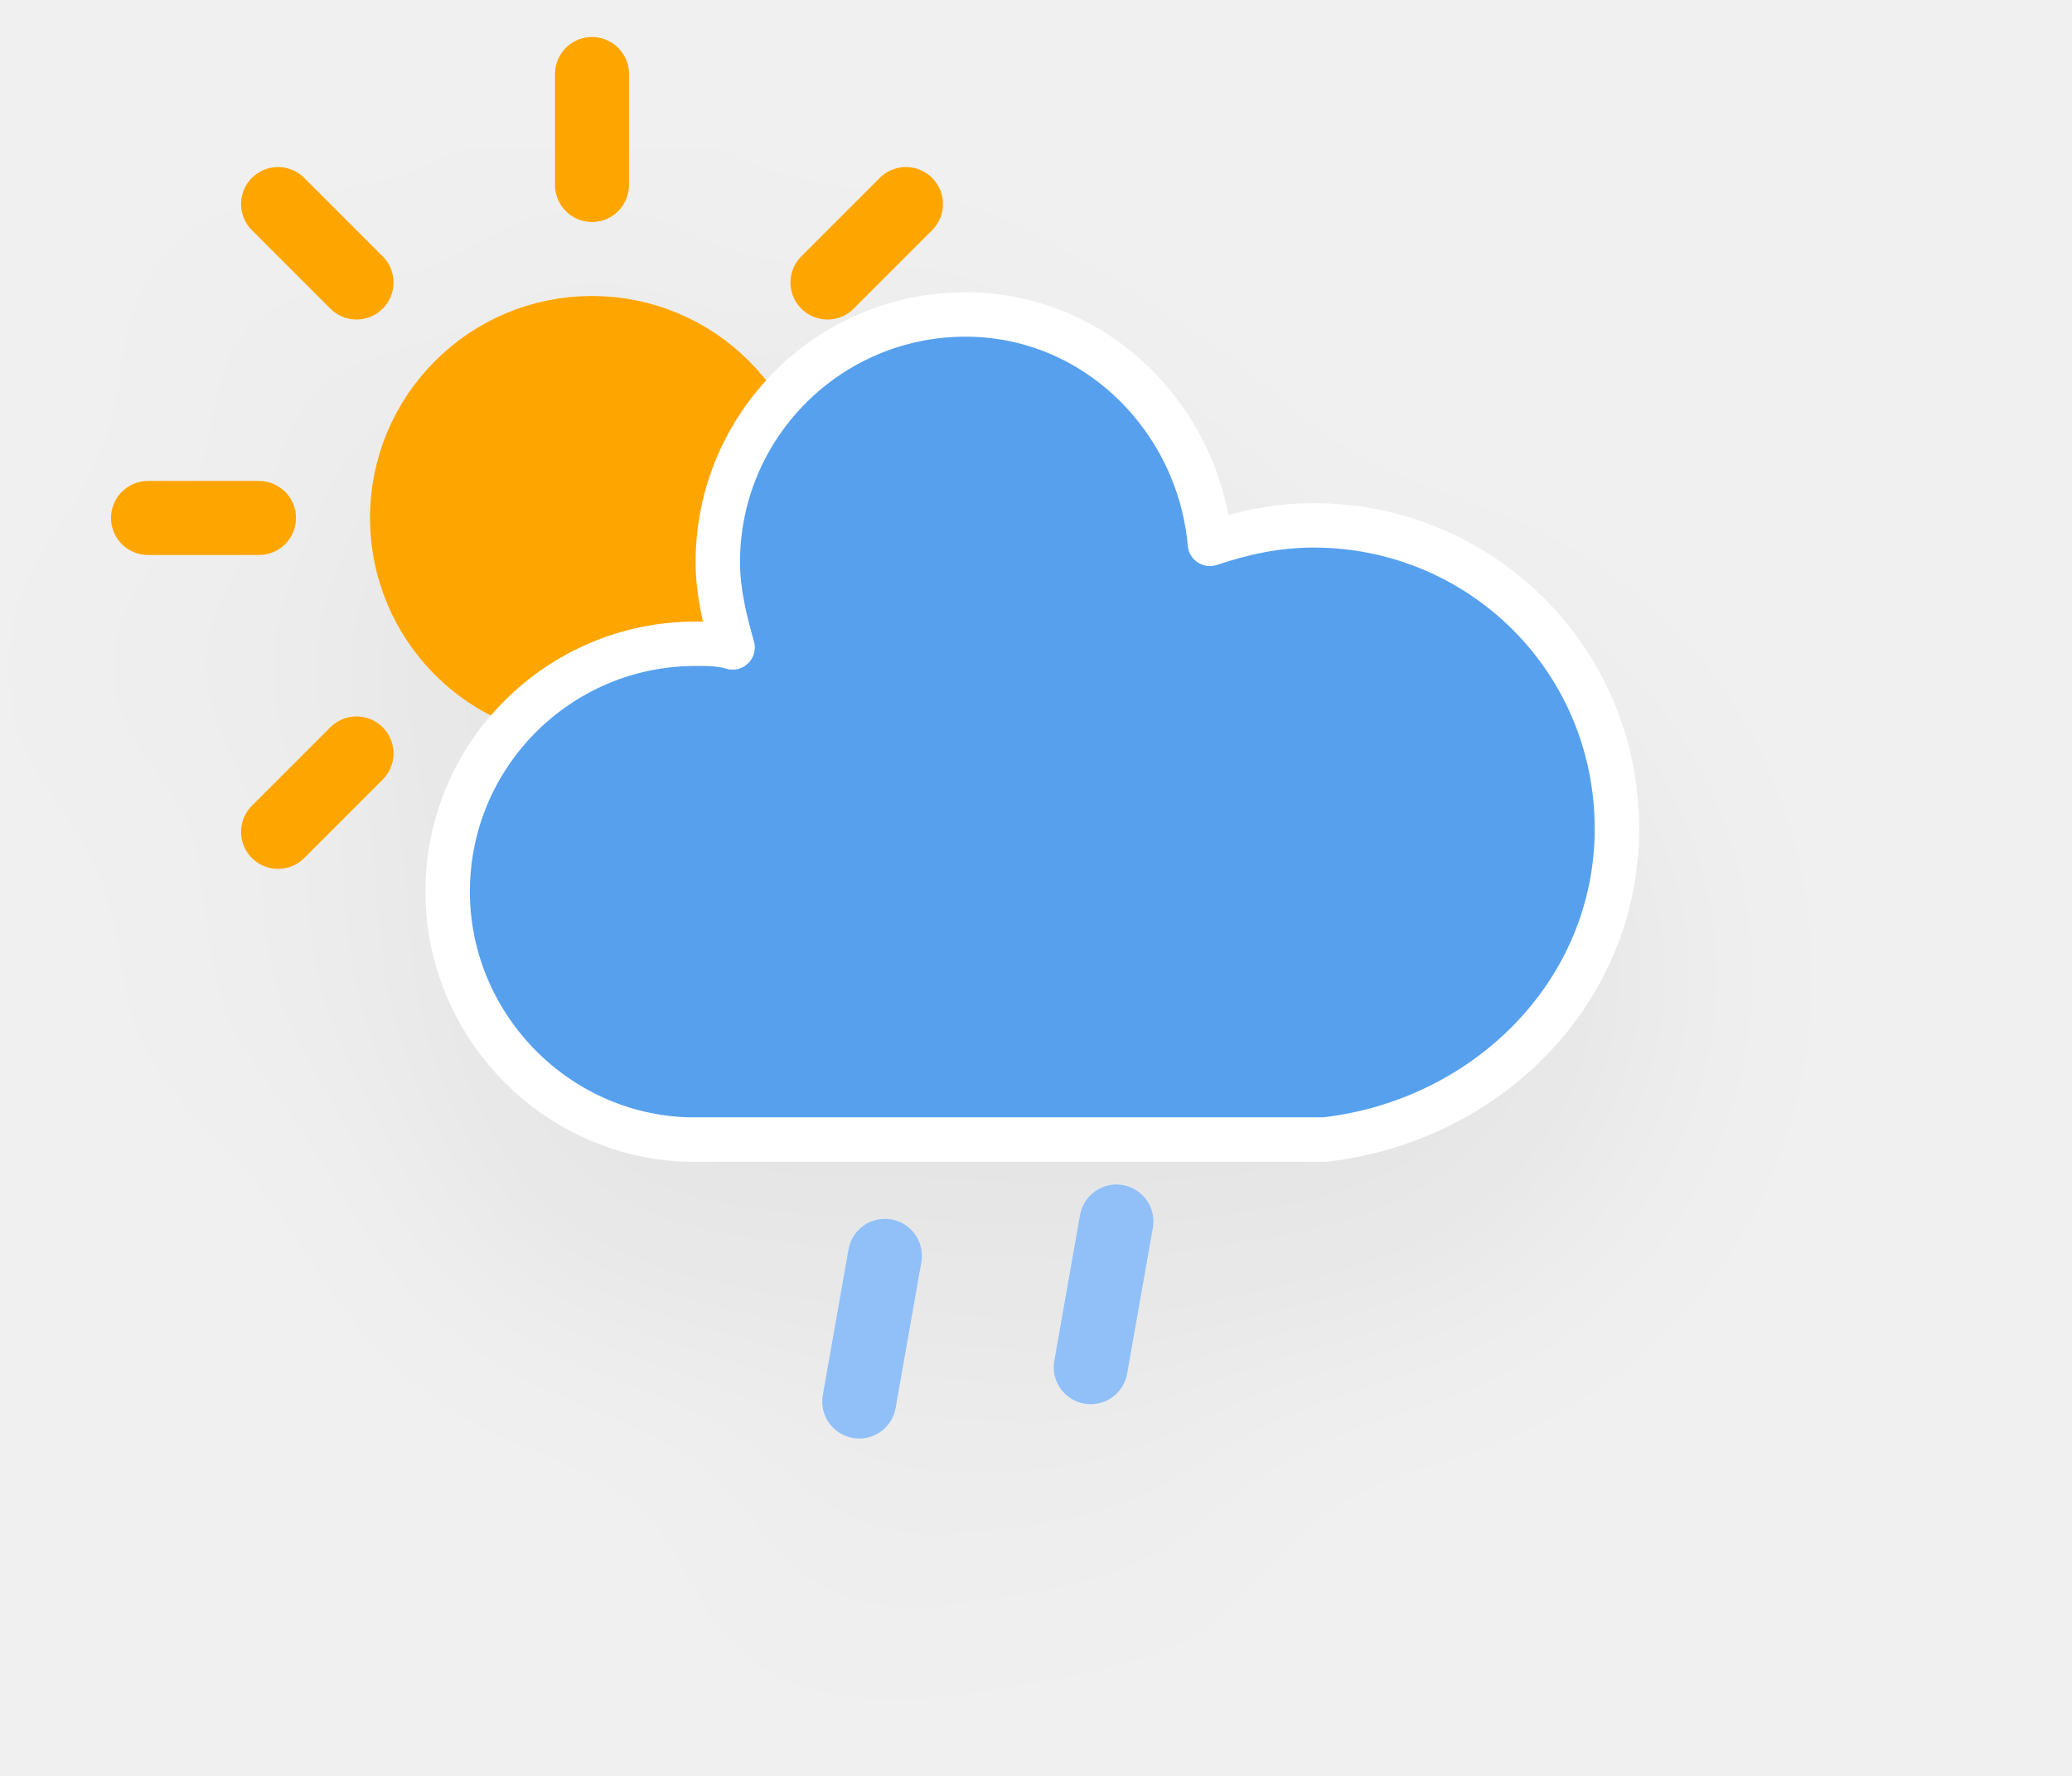
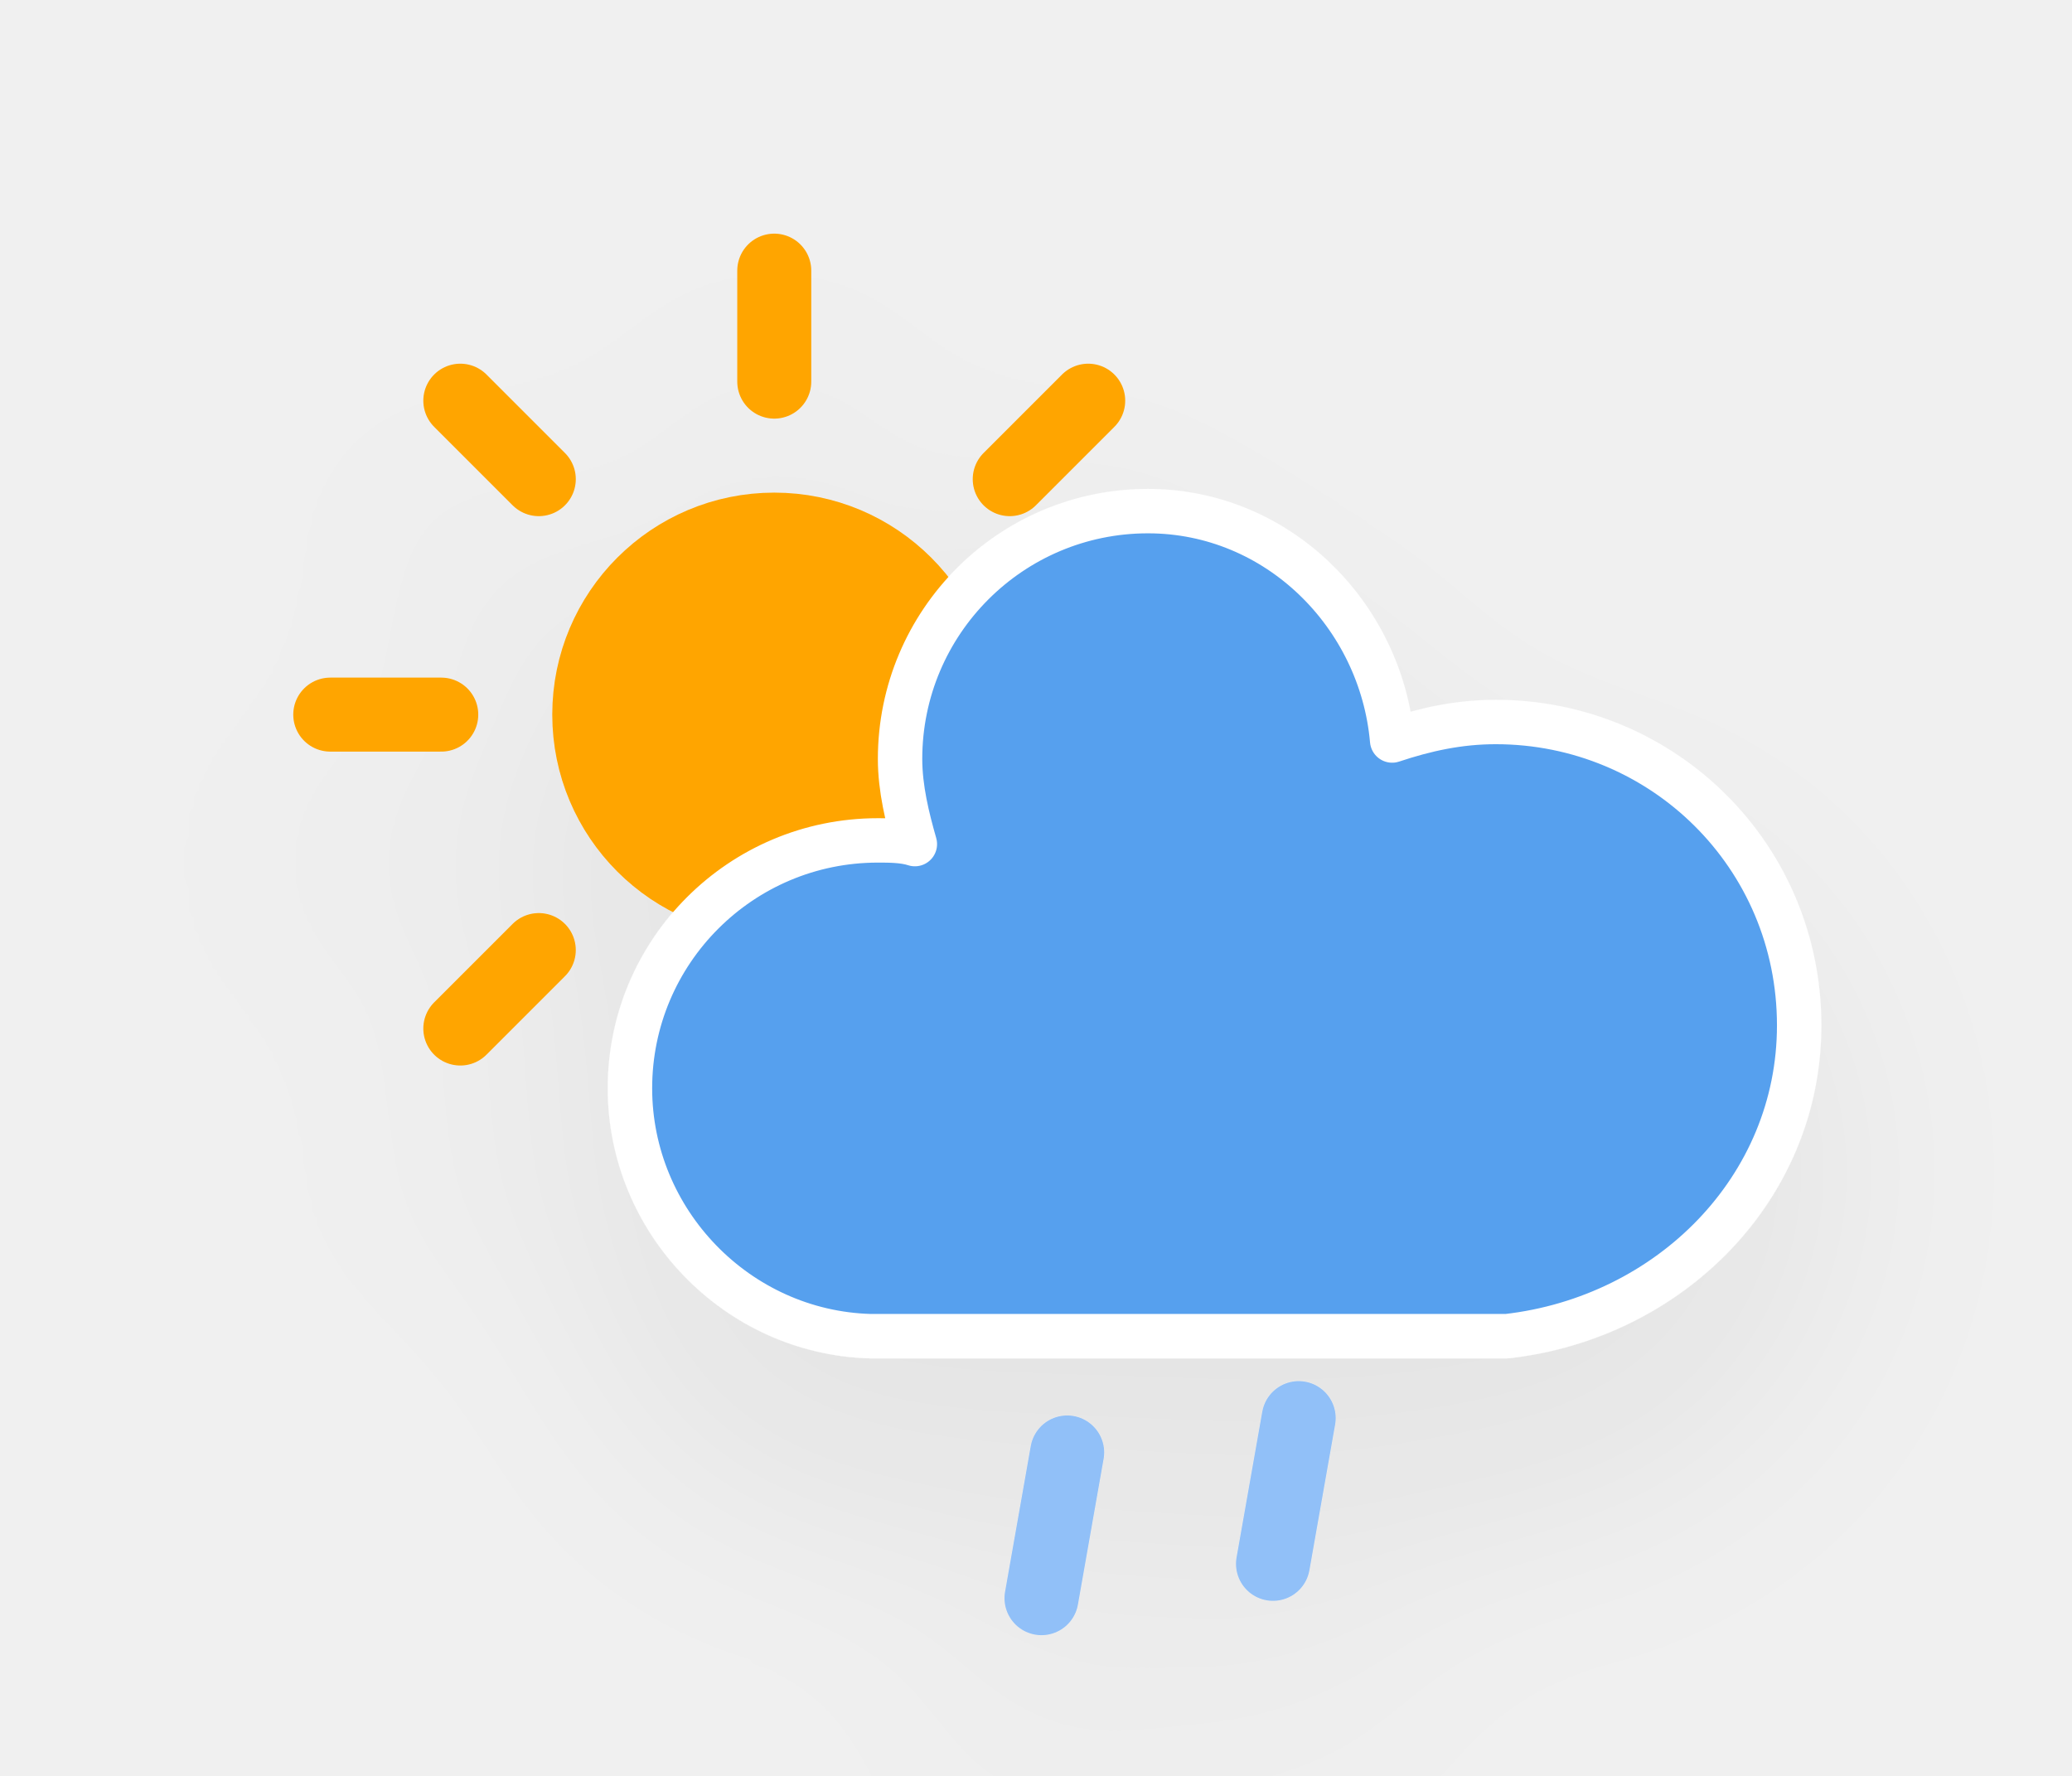
<svg xmlns="http://www.w3.org/2000/svg" width="56" height="48">
  <defs>
    <filter id="a" width="1.403" height="1.487" x="-.207" y="-.206">
      <feGaussianBlur in="SourceAlpha" stdDeviation="3" />
      <feOffset dy="4" result="offsetblur" />
      <feComponentTransfer>
        <feFuncA slope=".05" type="linear" />
      </feComponentTransfer>
      <feMerge>
        <feMergeNode />
        <feMergeNode in="SourceGraphic" />
      </feMerge>
    </filter>
  </defs>
-   <g filter="url(#a)" transform="translate(16 -2)">
-     <g class="am-weather-sun" transform="translate(0 16)">
-       <path stroke="orange" stroke-linecap="round" stroke-width="2" d="M0 9v3" />
-       <path fill="none" stroke="orange" stroke-linecap="round" stroke-width="2" d="m-6.364 6.364-2.121 2.121M-9 0h-3M-6.364-6.364l-2.121-2.121M0-9v-3M6.364-6.364l2.121-2.121M9 0h3M6.364 6.364l2.121 2.121" />
-       <circle r="5" fill="orange" stroke="orange" stroke-width="2" />
+   <g filter="url(#a)" transform="translate(20.926 3.315)">
+     <g stroke="orange" stroke-width="2" class="am-weather-sun" transform="translate(0 16)">
+       <path stroke-linecap="round" d="M0 9v3" />
+       <path fill="none" stroke-linecap="round" d="m-6.364 6.364-2.121 2.121M-9 0h-3m5.636-6.364-2.121-2.121M0-9v-3m6.364 5.636 2.121-2.121M9 0h3M6.364 6.364l2.121 2.121" />
+       <circle r="5" fill="orange" />
    </g>
    <path fill="#57a0ee" stroke="#fff" stroke-linejoin="round" stroke-width="1.2" d="M27.7 24.4c0-4.6-3.7-8.2-8.2-8.2-1 0-1.9.2-2.8.5-.3-3.4-3.1-6.2-6.6-6.2-3.7 0-6.7 3-6.7 6.7 0 .8.2 1.6.4 2.3-.3-.1-.7-.1-1-.1-3.7 0-6.7 3-6.7 6.7 0 3.6 2.9 6.6 6.5 6.7h17.2c4.4-.5 7.9-4 7.9-8.4z" class="am-weather-cloud-3" />
    <g fill="none" stroke="#91c0f8" stroke-dasharray="4, 7" stroke-linecap="round" stroke-width="2" class="am-weather-rainy-2">
      <path d="M7.917 35.943 6.528 43.82" class="am-weather-rain-1" />
      <path d="m14.174 35.015-1.39 7.878" class="am-weather-rain-2" />
    </g>
  </g>
</svg>
